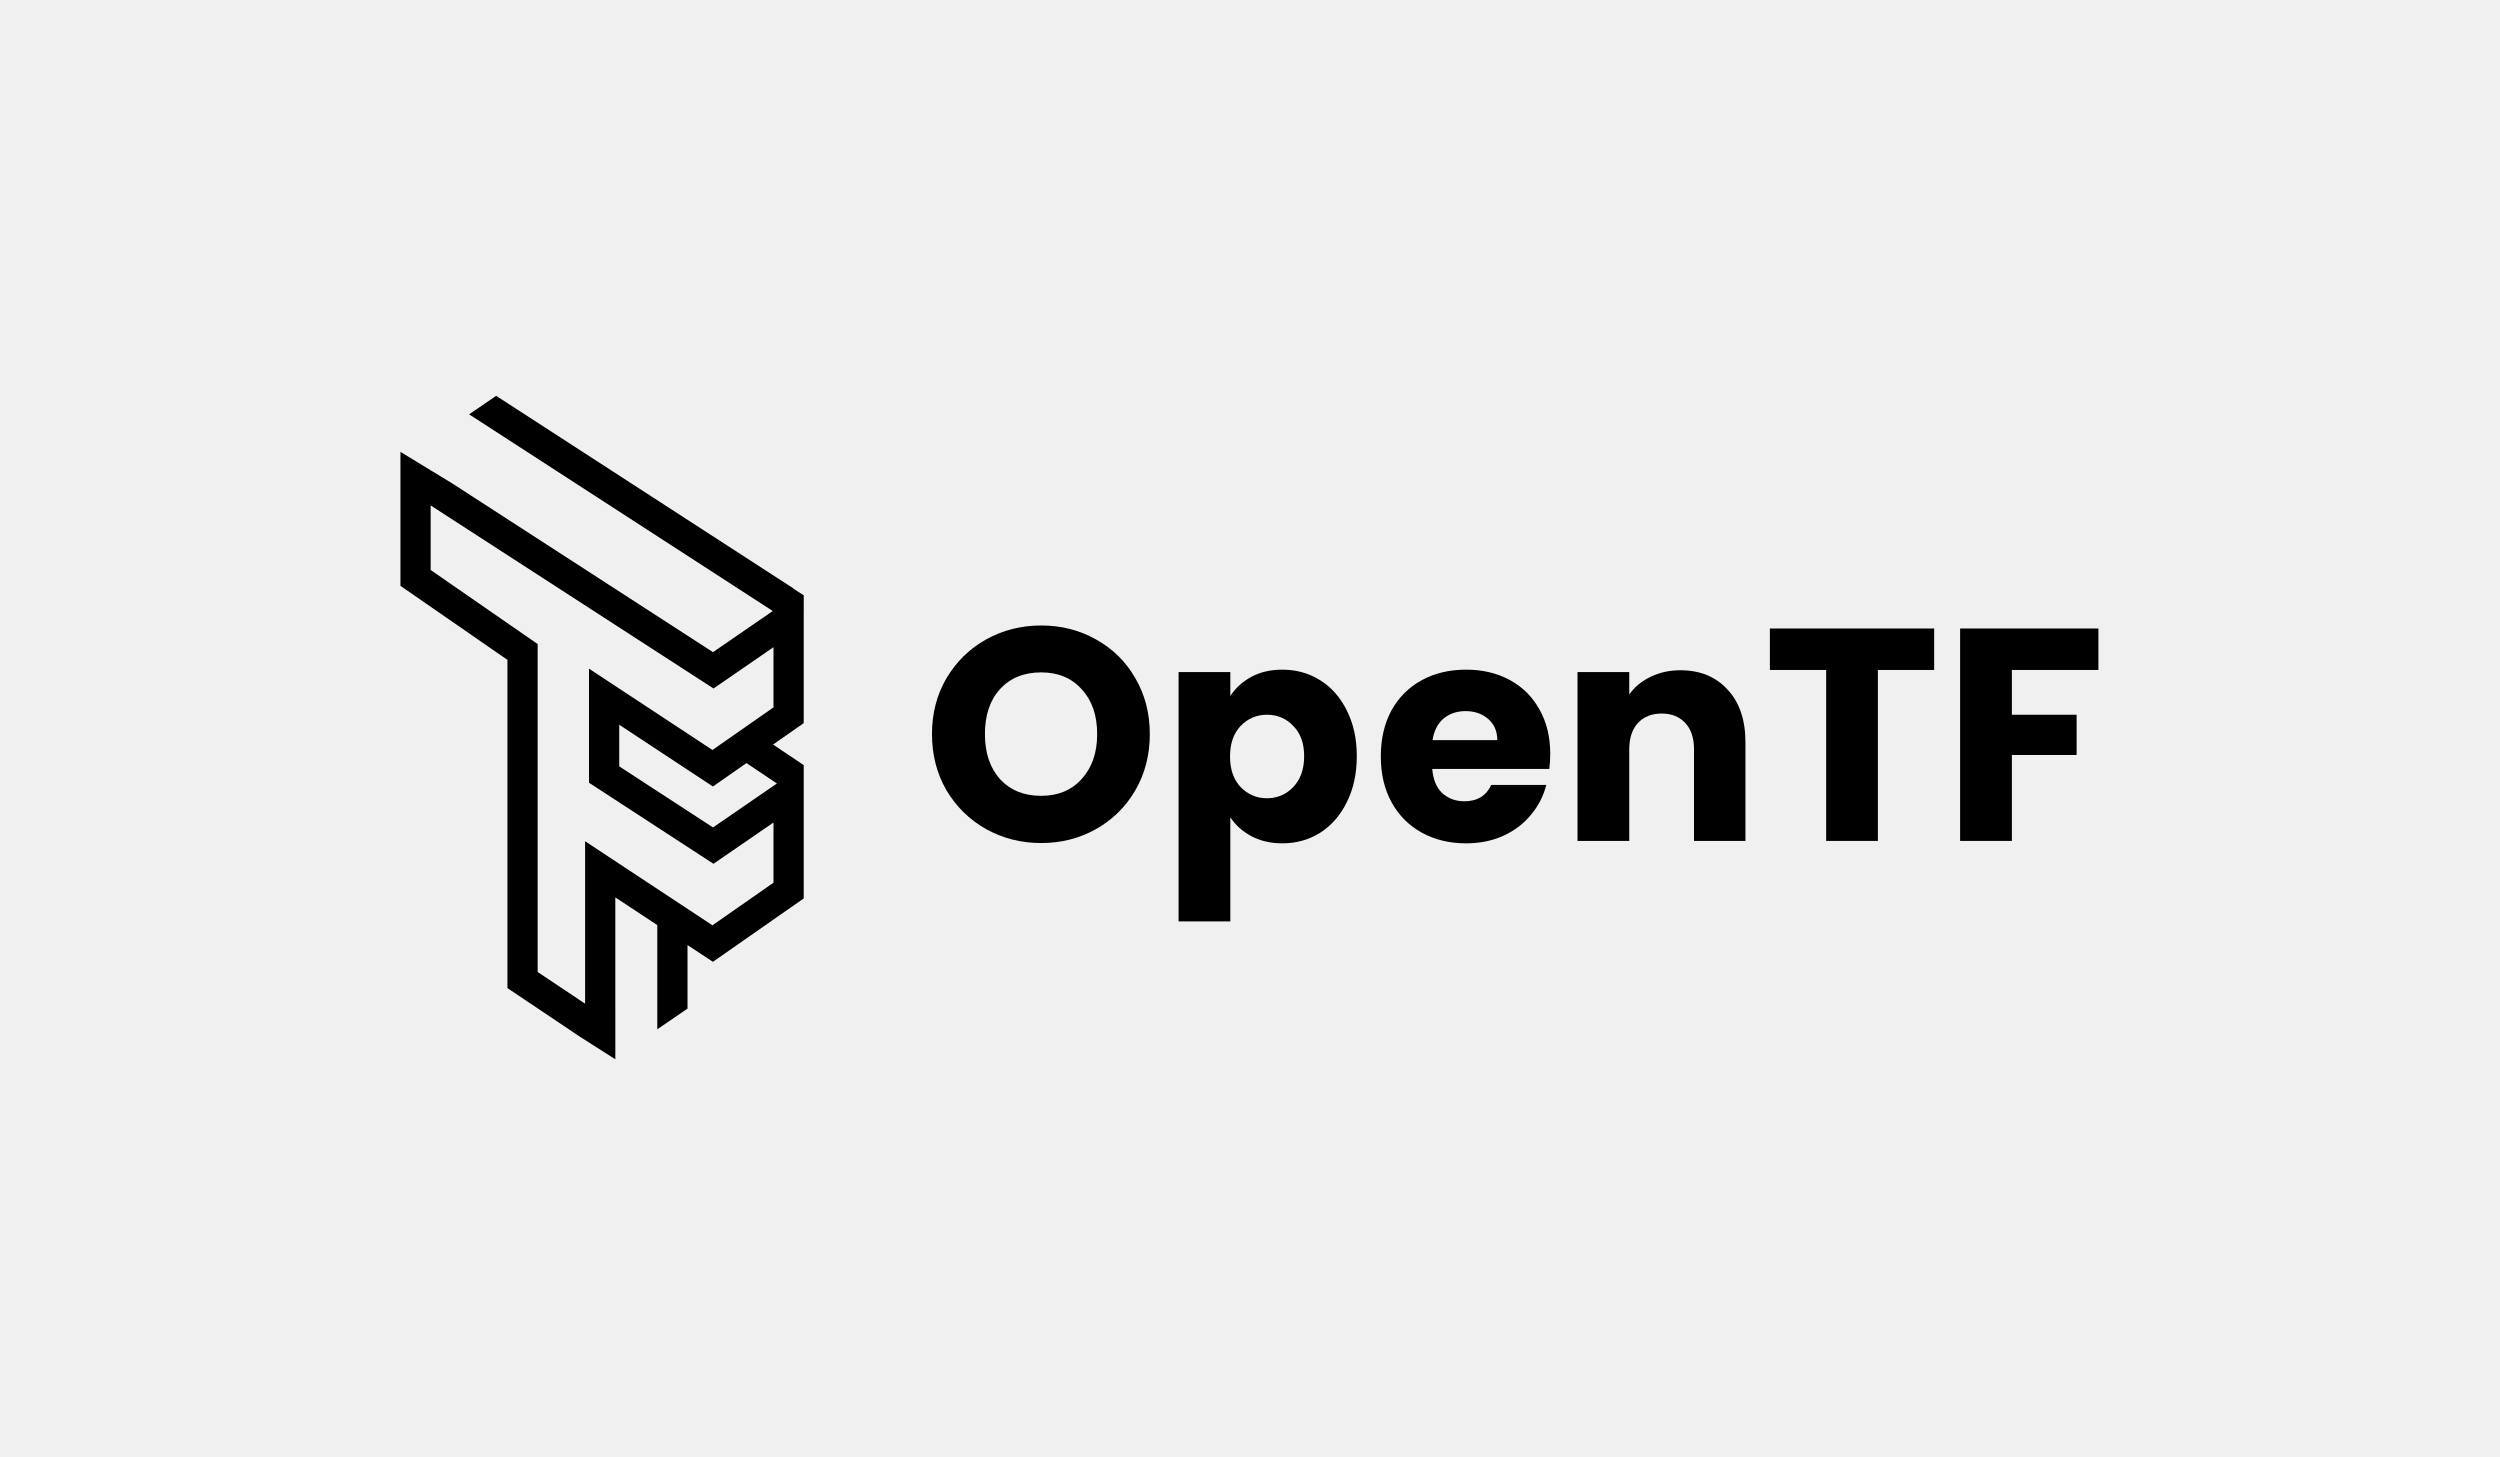
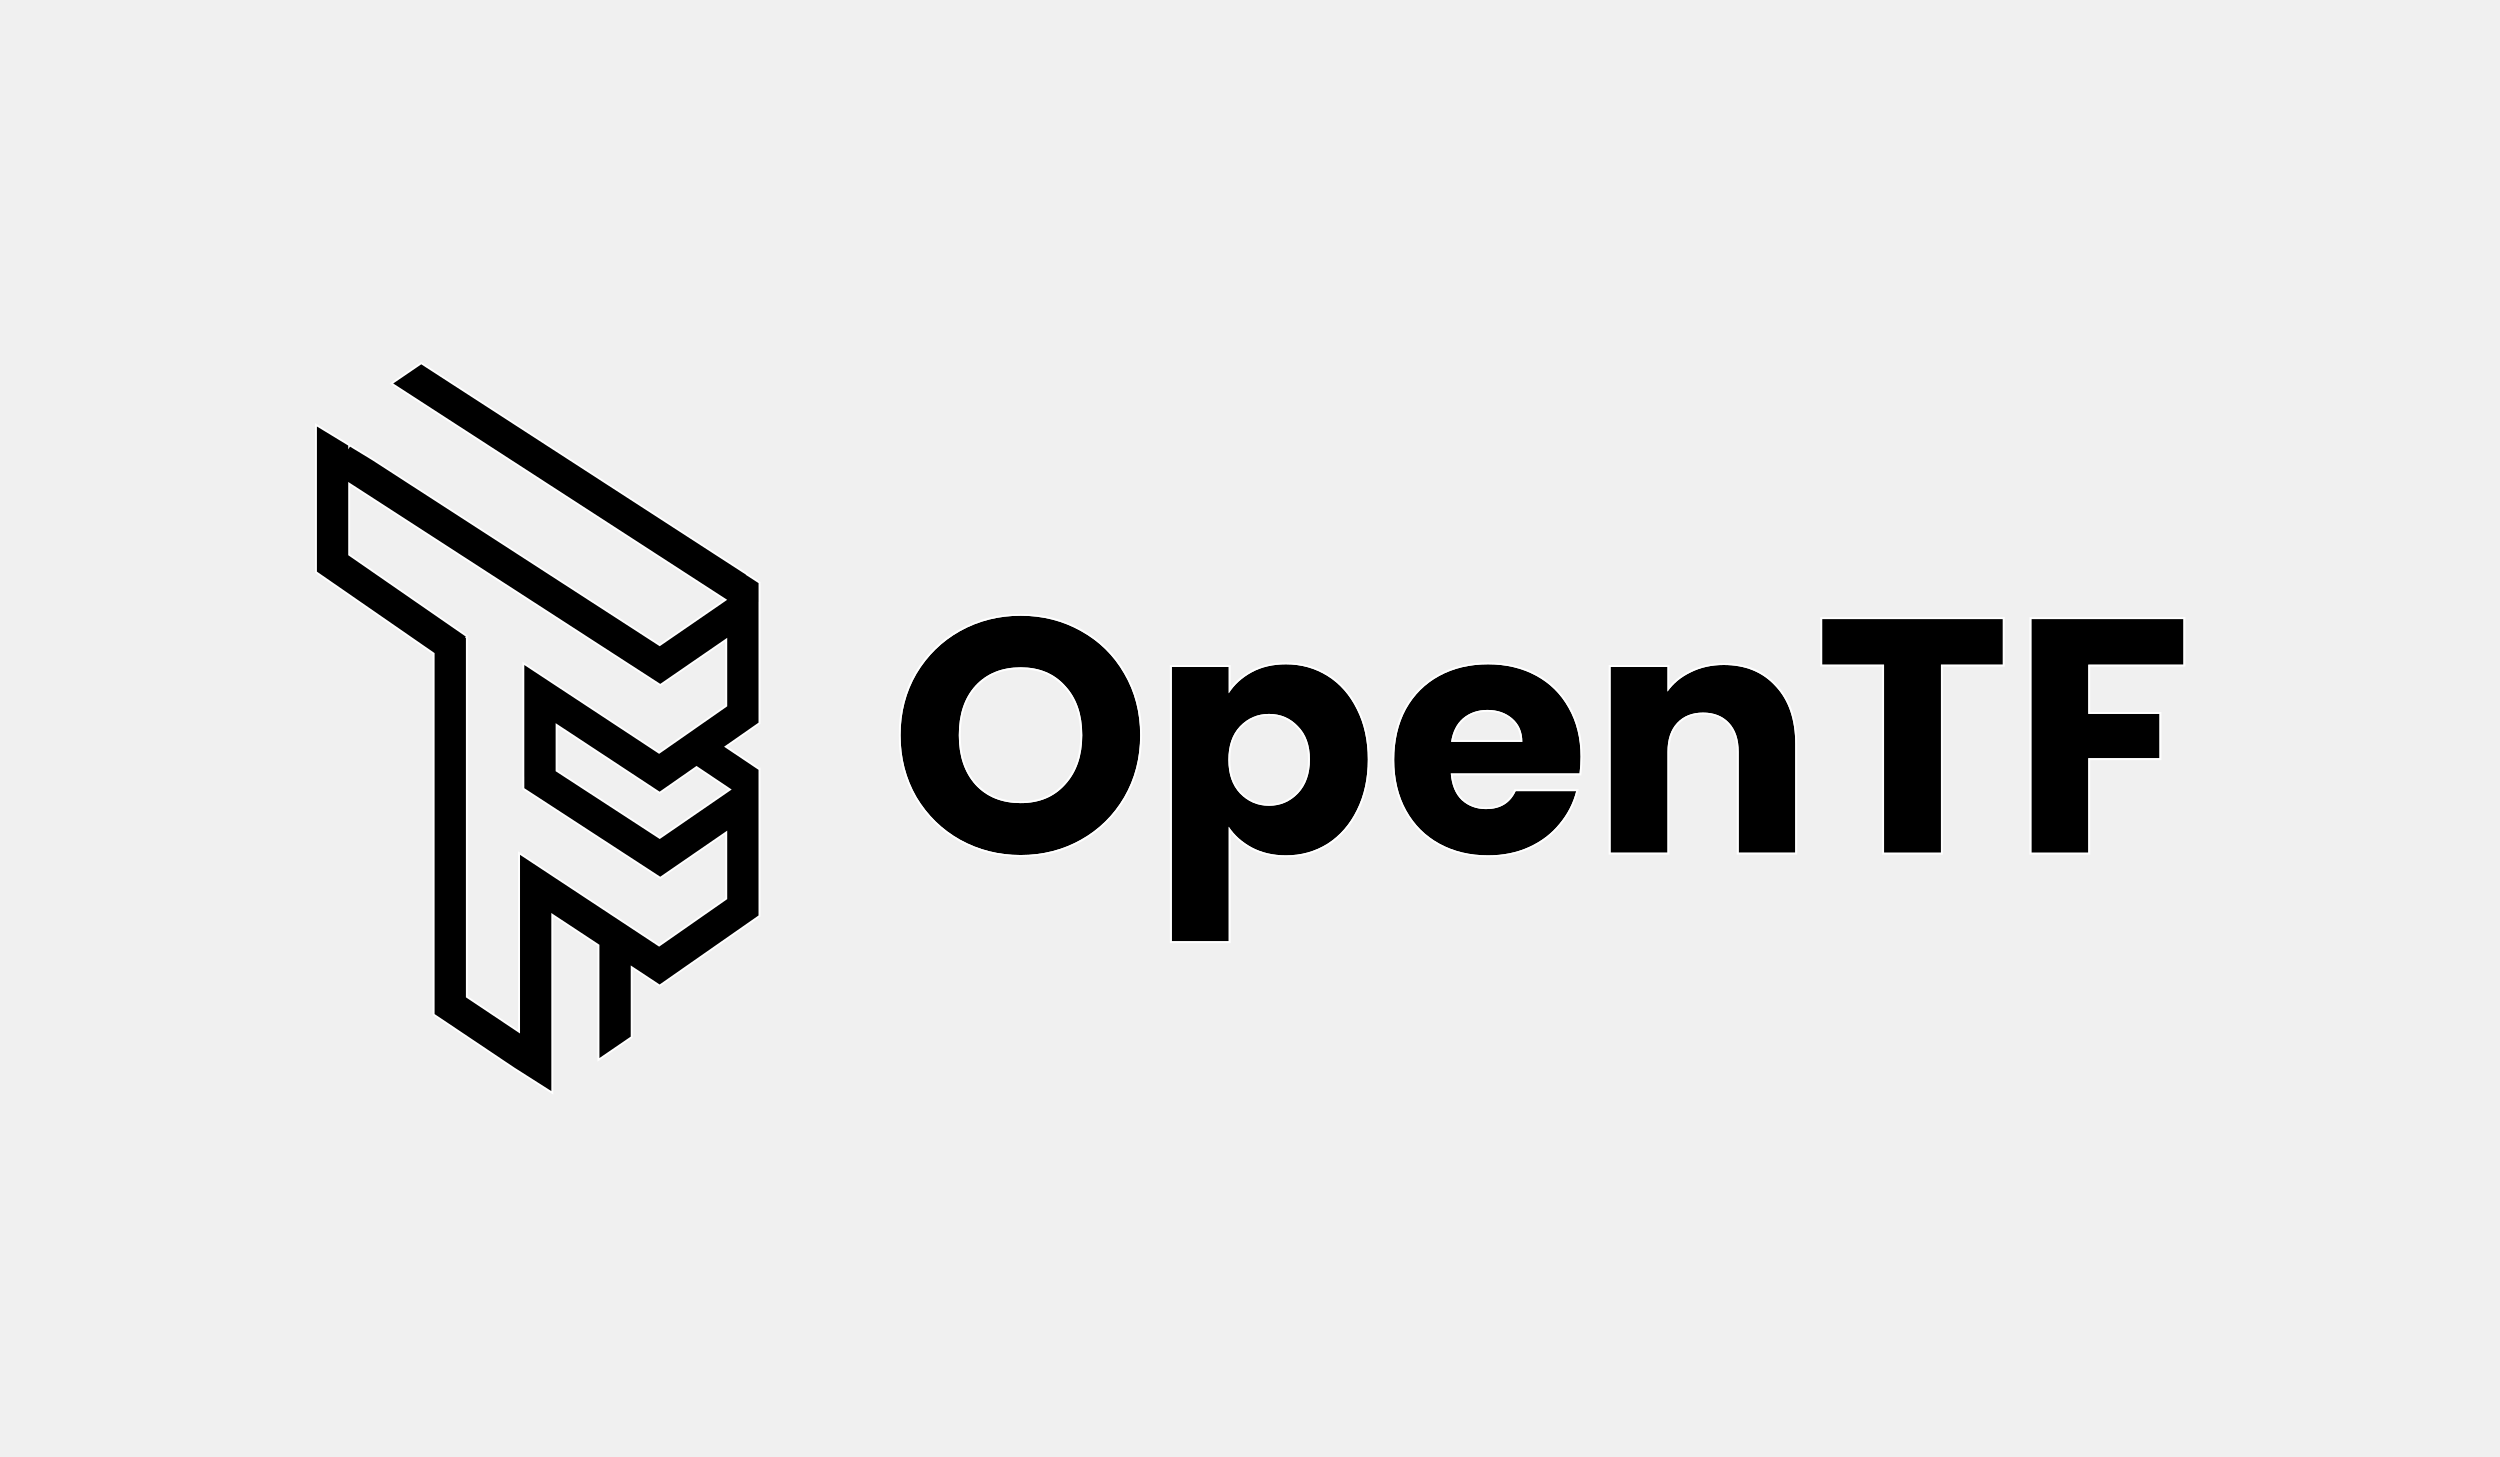
<svg xmlns="http://www.w3.org/2000/svg" width="1301" height="758" viewBox="0 0 1301 758" fill="none">
-   <path fill-rule="evenodd" clip-rule="evenodd" d="M258.21 206L244.124 215.612L402.147 317.974L371.037 339.381L235.148 251.439L224.356 244.87L224.115 245.243V244.724L208.39 235.152V304.867L264.07 343.405V514.216L270.069 518.226L301.98 539.634L320.216 551.243V525.639L320.211 525.638V467.001L342.056 481.42V535.639L357.781 524.885V491.799L371.003 500.525L418.249 467.557V398.216L418.274 398.179L418.249 398.162V398.124L418.221 398.143L402.296 387.458L418.249 376.327V319.074L418.265 319.048V309.81L412.774 306.261L412.908 306.209L258.21 206ZM304.486 437.781V522.317L279.795 505.812V335.467H279.737L279.897 335.236L224.115 296.627V263.03L371.305 358.285L402.524 336.803V368.125L388.287 378.059L388.183 377.989L388.002 378.258L370.753 390.294L306.516 347.972V402.04H306.524V407.343L371.291 449.524L402.524 428.033V459.355L370.757 481.522L304.486 437.781ZM371.007 409.292L388.461 397.112L404.288 407.731L371.051 430.602L322.249 398.818V377.168L371.007 409.292Z" fill="black" />
-   <path d="M541.842 438.717C531.451 438.717 521.9 436.302 513.188 431.473C504.581 426.645 497.706 419.926 492.563 411.318C487.524 402.605 485.005 392.842 485.005 382.03C485.005 371.217 487.524 361.507 492.563 352.899C497.706 344.291 504.581 337.572 513.188 332.743C521.9 327.914 531.451 325.5 541.842 325.5C552.234 325.5 561.733 327.914 570.34 332.743C579.051 337.572 585.874 344.291 590.807 352.899C595.845 361.507 598.364 371.217 598.364 382.03C598.364 392.842 595.845 402.605 590.807 411.318C585.769 419.926 578.946 426.645 570.34 431.473C561.733 436.302 552.234 438.717 541.842 438.717ZM541.842 414.152C550.659 414.152 557.692 411.213 562.94 405.334C568.293 399.456 570.969 391.687 570.969 382.03C570.969 372.267 568.293 364.499 562.94 358.725C557.692 352.846 550.659 349.907 541.842 349.907C532.921 349.907 525.783 352.794 520.43 358.567C515.182 364.341 512.558 372.162 512.558 382.03C512.558 391.792 515.182 399.613 520.43 405.492C525.783 411.266 532.921 414.152 541.842 414.152Z" fill="black" />
-   <path d="M640.265 362.189C642.889 358.095 646.51 354.788 651.129 352.269C655.747 349.749 661.153 348.49 667.345 348.49C674.588 348.49 681.148 350.327 687.026 354.001C692.904 357.675 697.522 362.924 700.881 369.747C704.345 376.571 706.076 384.497 706.076 393.525C706.076 402.552 704.345 410.531 700.881 417.459C697.522 424.283 692.904 429.584 687.026 433.363C681.148 437.037 674.588 438.874 667.345 438.874C661.258 438.874 655.852 437.615 651.129 435.095C646.51 432.576 642.889 429.321 640.265 425.332V479.5H613.342V349.749H640.265V362.189ZM678.681 393.525C678.681 386.806 676.792 381.557 673.013 377.778C669.34 373.894 664.774 371.952 659.316 371.952C653.963 371.952 649.397 373.894 645.618 377.778C641.945 381.662 640.108 386.964 640.108 393.682C640.108 400.4 641.945 405.702 645.618 409.586C649.397 413.47 653.963 415.412 659.316 415.412C664.669 415.412 669.235 413.47 673.013 409.586C676.792 405.597 678.681 400.243 678.681 393.525Z" fill="black" />
-   <path d="M806.741 392.265C806.741 394.784 806.583 397.409 806.268 400.138H745.338C745.758 405.597 747.489 409.796 750.533 412.735C753.682 415.57 757.513 416.987 762.027 416.987C768.744 416.987 773.415 414.152 776.039 408.484H804.694C803.224 414.257 800.548 419.454 796.664 424.073C792.886 428.692 788.11 432.313 782.337 434.938C776.564 437.562 770.109 438.874 762.971 438.874C754.365 438.874 746.702 437.037 739.985 433.363C733.267 429.689 728.019 424.44 724.24 417.617C720.462 410.793 718.572 402.815 718.572 393.682C718.572 384.549 720.409 376.571 724.083 369.747C727.862 362.924 733.11 357.675 739.827 354.001C746.545 350.327 754.26 348.49 762.971 348.49C771.473 348.49 779.031 350.274 785.643 353.844C792.256 357.413 797.399 362.504 801.073 369.118C804.851 375.731 806.741 383.447 806.741 392.265ZM779.188 385.179C779.188 380.56 777.614 376.886 774.465 374.156C771.316 371.427 767.38 370.062 762.657 370.062C758.143 370.062 754.312 371.375 751.163 373.999C748.119 376.623 746.23 380.35 745.495 385.179H779.188Z" fill="black" />
-   <path d="M874.474 348.805C884.761 348.805 892.948 352.164 899.035 358.882C905.228 365.496 908.325 374.629 908.325 386.281V437.615H881.559V389.903C881.559 384.024 880.037 379.458 876.993 376.203C873.95 372.949 869.856 371.322 864.713 371.322C859.57 371.322 855.476 372.949 852.432 376.203C849.388 379.458 847.866 384.024 847.866 389.903V437.615H820.944V349.749H847.866V361.402C850.595 357.518 854.269 354.473 858.887 352.269C863.506 349.959 868.701 348.805 874.474 348.805Z" fill="black" />
-   <path d="M1006.54 327.075V348.647H977.258V437.615H950.335V348.647H921.05V327.075H1006.54Z" fill="black" />
-   <path d="M1092.01 327.075V348.647H1046.98V371.952H1080.67V392.895H1046.98V437.615H1020.05V327.075H1092.01Z" fill="black" />
+   <path fill-rule="evenodd" clip-rule="evenodd" d="M219.218 189L203.726 199.571L377.528 312.155L343.311 335.7L193.853 238.977L181.983 231.752L181.718 232.161V231.59L164.423 221.063V297.739L225.663 340.126V527.993L232.273 532.411L267.359 555.949L287.415 568.718V540.556L287.41 540.555V476.063L311.437 491.922V551.555L328.732 539.727V503.337L343.273 512.935L395.237 476.675V400.41L395.265 400.369L395.237 400.35V400.309L395.207 400.33L377.692 388.578L395.237 376.335V313.365L395.255 313.337V303.176L389.216 299.272L389.363 299.215L219.218 189ZM270.115 443.925V536.903L242.958 518.75V331.395H242.894L243.07 331.141L181.718 288.676V251.725L343.606 356.491L377.942 332.864V367.314L362.284 378.24L362.169 378.163L361.971 378.459L342.999 391.697L272.347 345.148V404.616H272.356V410.448L343.591 456.842L377.942 433.204V467.654L343.003 492.034L270.115 443.925ZM343.278 412.592L362.476 399.196L379.882 410.875L343.326 436.03L289.652 401.072V377.26L343.278 412.592Z" fill="black" />
+   <path d="M203.726 199.571L203.444 199.158L202.823 199.582L203.454 199.991L203.726 199.571ZM219.218 189L219.489 188.58L219.21 188.4L218.936 188.587L219.218 189ZM377.528 312.155L377.811 312.567L378.428 312.142L377.8 311.735L377.528 312.155ZM343.311 335.7L343.04 336.12L343.32 336.301L343.595 336.112L343.311 335.7ZM193.853 238.977L194.125 238.557L194.113 238.549L193.853 238.977ZM181.983 231.752L182.243 231.325L181.828 231.072L181.564 231.48L181.983 231.752ZM181.718 232.161H181.218V233.854L182.138 232.433L181.718 232.161ZM181.718 231.59H182.218V231.309L181.978 231.163L181.718 231.59ZM164.423 221.063L164.683 220.636L163.923 220.173V221.063H164.423ZM164.423 297.739H163.923V298.001L164.139 298.15L164.423 297.739ZM225.663 340.126H226.163V339.864L225.947 339.715L225.663 340.126ZM225.663 527.993H225.163V528.26L225.385 528.408L225.663 527.993ZM232.273 532.411L232.551 531.996L232.55 531.995L232.273 532.411ZM267.359 555.949L267.08 556.364L267.09 556.371L267.359 555.949ZM287.415 568.718L287.147 569.139L287.915 569.629V568.718H287.415ZM287.415 540.556H287.915V540.131L287.496 540.063L287.415 540.556ZM287.41 540.555H286.91V540.98L287.329 541.049L287.41 540.555ZM287.41 476.063L287.685 475.646L286.91 475.134V476.063H287.41ZM311.437 491.922H311.937V491.653L311.712 491.505L311.437 491.922ZM311.437 551.555H310.937V552.503L311.719 551.968L311.437 551.555ZM328.732 539.727L329.014 540.14L329.232 539.991V539.727H328.732ZM328.732 503.337L329.007 502.92L328.232 502.408V503.337H328.732ZM343.273 512.935L342.998 513.352L343.281 513.539L343.56 513.345L343.273 512.935ZM395.237 476.675L395.523 477.085L395.737 476.936V476.675H395.237ZM395.237 400.41L394.822 400.131L394.737 400.258V400.41H395.237ZM395.265 400.369L395.68 400.647L395.959 400.232L395.543 399.954L395.265 400.369ZM395.237 400.35H394.737V400.617L394.959 400.766L395.237 400.35ZM395.237 400.309H395.737V399.358L394.954 399.897L395.237 400.309ZM395.207 400.33L394.928 400.745L395.21 400.934L395.49 400.742L395.207 400.33ZM377.692 388.578L377.406 388.168L376.807 388.586L377.413 388.993L377.692 388.578ZM395.237 376.335L395.523 376.745L395.737 376.596V376.335H395.237ZM395.237 313.365L394.817 313.094L394.737 313.217V313.365H395.237ZM395.255 313.337L395.675 313.608L395.755 313.484V313.337H395.255ZM395.255 303.176H395.755V302.904L395.527 302.756L395.255 303.176ZM389.216 299.272L389.035 298.806L388.122 299.16L388.944 299.692L389.216 299.272ZM389.363 299.215L389.544 299.681L390.457 299.328L389.635 298.795L389.363 299.215ZM270.115 536.903L269.837 537.318L270.615 537.838V536.903H270.115ZM270.115 443.925L270.39 443.508L269.615 442.996V443.925H270.115ZM242.958 518.75H242.458V519.017L242.68 519.166L242.958 518.75ZM242.958 331.395H243.458V330.895H242.958V331.395ZM242.894 331.395L242.483 331.11L241.94 331.895H242.894V331.395ZM243.07 331.141L243.481 331.425L243.766 331.014L243.355 330.73L243.07 331.141ZM181.718 288.676H181.218V288.938L181.434 289.087L181.718 288.676ZM181.718 251.725L181.99 251.305L181.218 250.805V251.725H181.718ZM343.606 356.491L343.334 356.911L343.614 357.092L343.889 356.903L343.606 356.491ZM377.942 332.864H378.442V331.913L377.659 332.452L377.942 332.864ZM377.942 367.314L378.228 367.724L378.442 367.575V367.314H377.942ZM362.284 378.24L362.006 378.655L362.29 378.846L362.57 378.65L362.284 378.24ZM362.169 378.163L362.448 377.748L362.033 377.469L361.754 377.884L362.169 378.163ZM361.971 378.459L362.257 378.869L362.334 378.815L362.386 378.737L361.971 378.459ZM342.999 391.697L342.724 392.114L343.007 392.301L343.285 392.107L342.999 391.697ZM272.347 345.148L272.622 344.731L271.847 344.22V345.148H272.347ZM272.347 404.616H271.847V405.116H272.347V404.616ZM272.356 404.616H272.856V404.116H272.356V404.616ZM272.356 410.448H271.856V410.719L272.084 410.867L272.356 410.448ZM343.591 456.842L343.318 457.261L343.599 457.443L343.874 457.254L343.591 456.842ZM377.942 433.204H378.442V432.253L377.659 432.792L377.942 433.204ZM377.942 467.654L378.228 468.064L378.442 467.915V467.654H377.942ZM343.003 492.034L342.728 492.451L343.011 492.638L343.289 492.444L343.003 492.034ZM362.476 399.196L362.754 398.781L362.47 398.59L362.189 398.786L362.476 399.196ZM343.278 412.592L343.003 413.009L343.286 413.196L343.564 413.002L343.278 412.592ZM379.882 410.875L380.165 411.287L380.772 410.87L380.161 410.46L379.882 410.875ZM343.326 436.03L343.053 436.448L343.334 436.631L343.61 436.441L343.326 436.03ZM289.652 401.072H289.152V401.343L289.379 401.491L289.652 401.072ZM289.652 377.26L289.927 376.843L289.152 376.332V377.26H289.652ZM204.007 199.984L219.499 189.413L218.936 188.587L203.444 199.158L204.007 199.984ZM377.8 311.735L203.997 199.152L203.454 199.991L377.256 312.575L377.8 311.735ZM343.595 336.112L377.811 312.567L377.244 311.743L343.028 335.288L343.595 336.112ZM193.581 239.396L343.04 336.12L343.583 335.28L194.124 238.557L193.581 239.396ZM181.723 232.179L193.593 239.404L194.113 238.549L182.243 231.325L181.723 232.179ZM182.138 232.433L182.403 232.023L181.564 231.48L181.299 231.89L182.138 232.433ZM181.218 231.59V232.161H182.218V231.59H181.218ZM164.163 221.49L181.458 232.018L181.978 231.163L164.683 220.636L164.163 221.49ZM164.923 297.739V221.063H163.923V297.739H164.923ZM225.947 339.715L164.708 297.328L164.139 298.15L225.378 340.537L225.947 339.715ZM226.163 527.993V340.126H225.163V527.993H226.163ZM232.55 531.995L225.941 527.577L225.385 528.408L231.995 532.826L232.55 531.995ZM267.637 555.534L232.551 531.996L231.994 532.826L267.08 556.364L267.637 555.534ZM287.684 568.296L267.627 555.527L267.09 556.371L287.147 569.139L287.684 568.296ZM286.915 540.556V568.718H287.915V540.556H286.915ZM287.329 541.049L287.335 541.05L287.496 540.063L287.49 540.062L287.329 541.049ZM286.91 476.063V540.555H287.91V476.063H286.91ZM311.712 491.505L287.685 475.646L287.134 476.48L311.161 492.339L311.712 491.505ZM311.937 551.555V491.922H310.937V551.555H311.937ZM328.45 539.315L311.154 551.142L311.719 551.968L329.014 540.14L328.45 539.315ZM328.232 503.337V539.727H329.232V503.337H328.232ZM343.549 512.518L329.007 502.92L328.456 503.754L342.998 513.352L343.549 512.518ZM394.951 476.265L342.987 512.525L343.56 513.345L395.523 477.085L394.951 476.265ZM394.737 400.41V476.675H395.737V400.41H394.737ZM394.85 400.09L394.822 400.131L395.653 400.689L395.68 400.647L394.85 400.09ZM394.959 400.766L394.986 400.784L395.543 399.954L395.516 399.935L394.959 400.766ZM394.737 400.309V400.35H395.737V400.309H394.737ZM395.49 400.742L395.521 400.721L394.954 399.897L394.923 399.918L395.49 400.742ZM377.413 388.993L394.928 400.745L395.485 399.915L377.971 388.163L377.413 388.993ZM394.951 375.925L377.406 388.168L377.978 388.988L395.523 376.745L394.951 375.925ZM394.737 313.365V376.335H395.737V313.365H394.737ZM394.835 313.066L394.817 313.094L395.658 313.635L395.675 313.608L394.835 313.066ZM394.755 303.176V313.337H395.755V303.176H394.755ZM388.944 299.692L394.984 303.596L395.527 302.756L389.487 298.852L388.944 299.692ZM389.183 298.749L389.035 298.806L389.397 299.738L389.544 299.681L389.183 298.749ZM218.946 189.42L389.091 299.635L389.635 298.795L219.489 188.58L218.946 189.42ZM270.615 536.903V443.925H269.615V536.903H270.615ZM242.68 519.166L269.837 537.318L270.392 536.487L243.236 518.334L242.68 519.166ZM242.458 331.395V518.75H243.458V331.395H242.458ZM242.894 331.895H242.958V330.895H242.894V331.895ZM242.659 330.856L242.483 331.11L243.305 331.679L243.481 331.425L242.659 330.856ZM181.434 289.087L242.786 331.552L243.355 330.73L182.003 288.265L181.434 289.087ZM181.218 251.725V288.676H182.218V251.725H181.218ZM343.878 356.072L181.99 251.305L181.447 252.144L343.334 356.911L343.878 356.072ZM377.659 332.452L343.323 356.079L343.889 356.903L378.226 333.276L377.659 332.452ZM378.442 367.314V332.864H377.442V367.314H378.442ZM362.57 378.65L378.228 367.724L377.656 366.904L361.998 377.83L362.57 378.65ZM361.891 378.578L362.006 378.655L362.563 377.825L362.448 377.748L361.891 378.578ZM362.386 378.737L362.584 378.441L361.754 377.884L361.556 378.18L362.386 378.737ZM343.285 392.107L362.257 378.869L361.685 378.049L342.713 391.287L343.285 392.107ZM272.072 345.566L342.724 392.114L343.274 391.279L272.622 344.731L272.072 345.566ZM272.847 404.616V345.148H271.847V404.616H272.847ZM272.356 404.116H272.347V405.116H272.356V404.116ZM272.856 410.448V404.616H271.856V410.448H272.856ZM343.864 456.423L272.629 410.029L272.084 410.867L343.318 457.261L343.864 456.423ZM377.659 432.792L343.308 456.43L343.874 457.254L378.226 433.616L377.659 432.792ZM378.442 467.654V433.204H377.442V467.654H378.442ZM343.289 492.444L378.228 468.064L377.656 467.244L342.717 491.624L343.289 492.444ZM269.839 444.342L342.728 492.451L343.279 491.617L270.39 443.508L269.839 444.342ZM362.189 398.786L342.992 412.182L343.564 413.002L362.762 399.606L362.189 398.786ZM380.161 410.46L362.754 398.781L362.197 399.611L379.603 411.29L380.161 410.46ZM343.61 436.441L380.165 411.287L379.599 410.463L343.043 435.618L343.61 436.441ZM289.379 401.491L343.053 436.448L343.599 435.611L289.924 400.653L289.379 401.491ZM289.152 377.26V401.072H290.152V377.26H289.152ZM343.553 412.174L289.927 376.843L289.377 377.678L343.003 413.009L343.553 412.174Z" fill="white" />
+   <mask id="path-3-outside-1_148_230" maskUnits="userSpaceOnUse" x="467.66" y="319.433" width="670" height="172" fill="black">
+     <rect fill="white" x="467.66" y="319.433" width="670" height="172" />
+     <path d="M531.172 444.955C519.743 444.955 509.238 442.299 499.656 436.988C490.19 431.677 482.629 424.288 476.972 414.82C471.431 405.237 468.66 394.499 468.66 382.607C468.66 370.715 471.431 360.035 476.972 350.567C482.629 341.1 490.19 333.71 499.656 328.399C509.238 323.088 519.743 320.433 531.172 320.433C542.601 320.433 553.049 323.088 562.515 328.399C572.097 333.71 579.601 341.1 585.027 350.567C590.568 360.035 593.338 370.715 593.338 382.607C593.338 394.499 590.568 405.237 585.027 414.82C579.485 424.288 571.982 431.677 562.515 436.988C553.049 442.299 542.601 444.955 531.172 444.955ZM531.172 417.938C540.87 417.938 548.604 414.705 554.376 408.239C560.264 401.773 563.208 393.229 563.208 382.607C563.208 371.87 560.264 363.326 554.376 356.975C548.604 350.51 540.87 347.277 531.172 347.277C521.36 347.277 513.51 350.452 507.622 356.802C501.85 363.152 498.964 371.754 498.964 382.607C498.964 393.345 501.85 401.946 507.622 408.412C513.51 414.762 521.36 417.938 531.172 417.938Z" />
+     <path d="M639.423 360.786C642.309 356.283 646.292 352.646 651.372 349.875C656.451 347.104 662.396 345.718 669.208 345.718C677.173 345.718 684.388 347.739 690.853 351.78C697.318 355.821 702.397 361.594 706.092 369.099C709.901 376.603 711.806 385.32 711.806 395.25C711.806 405.179 709.901 413.954 706.092 421.574C702.397 429.079 697.318 434.91 690.853 439.066C684.388 443.107 677.173 445.128 669.208 445.128C662.512 445.128 656.567 443.742 651.372 440.971C646.292 438.2 642.309 434.621 639.423 430.234V489.81H609.812V347.104H639.423V360.786ZM681.675 395.25C681.675 387.861 679.597 382.088 675.442 377.931C671.401 373.659 666.379 371.523 660.376 371.523C654.489 371.523 649.467 373.659 645.311 377.931C641.27 382.203 639.25 388.034 639.25 395.423C639.25 402.812 641.27 408.643 645.311 412.915C649.467 417.187 654.489 419.323 660.376 419.323C666.264 419.323 671.286 417.187 675.442 412.915C679.597 408.528 681.675 402.639 681.675 395.25Z" />
+     <path d="M822.522 393.864C822.522 396.635 822.349 399.522 822.003 402.524H754.988C755.45 408.528 757.354 413.146 760.702 416.379C764.166 419.496 768.379 421.055 773.343 421.055C780.732 421.055 785.869 417.937 788.755 411.703H820.271C818.655 418.053 815.711 423.768 811.44 428.848C807.284 433.928 802.031 437.912 795.682 440.798C789.332 443.685 782.232 445.128 774.382 445.128C764.916 445.128 756.489 443.107 749.1 439.066C741.712 435.025 735.94 429.252 731.784 421.748C727.628 414.243 725.55 405.468 725.55 395.423C725.55 385.378 727.57 376.603 731.611 369.099C735.767 361.594 741.539 355.821 748.927 351.78C756.315 347.739 764.801 345.718 774.382 345.718C783.733 345.718 792.045 347.681 799.318 351.607C806.591 355.532 812.248 361.132 816.288 368.406C820.444 375.68 822.522 384.166 822.522 393.864ZM792.218 386.071C792.218 380.991 790.487 376.95 787.023 373.948C783.56 370.946 779.231 369.445 774.036 369.445C769.072 369.445 764.858 370.888 761.395 373.775C758.047 376.661 755.969 380.76 755.161 386.071H792.218Z" />
+     <path d="M897.019 346.065C908.333 346.065 917.337 349.759 924.033 357.149C930.844 364.422 934.25 374.467 934.25 387.283V443.742H904.812V391.267C904.812 384.801 903.138 379.778 899.79 376.199C896.442 372.62 891.94 370.83 886.283 370.83C880.626 370.83 876.124 372.62 872.776 376.199C869.429 379.778 867.755 384.801 867.755 391.267V443.742H838.143V347.104H867.755V359.92C870.756 355.648 874.797 352.299 879.876 349.875C884.956 347.335 890.67 346.065 897.019 346.065Z" />
+     <path d="M1042.27 322.165V345.891H1010.07V443.742H980.455V345.891H948.246V322.165H1042.27Z" />
+     <path d="M1136.27 322.165V345.891H1086.75V371.523H1123.8V394.557H1086.75V443.742H1057.14V322.165H1136.27Z" />
+   </mask>
+   <path d="M531.172 444.955C519.743 444.955 509.238 442.299 499.656 436.988C490.19 431.677 482.629 424.288 476.972 414.82C471.431 405.237 468.66 394.499 468.66 382.607C468.66 370.715 471.431 360.035 476.972 350.567C482.629 341.1 490.19 333.71 499.656 328.399C509.238 323.088 519.743 320.433 531.172 320.433C542.601 320.433 553.049 323.088 562.515 328.399C572.097 333.71 579.601 341.1 585.027 350.567C590.568 360.035 593.338 370.715 593.338 382.607C593.338 394.499 590.568 405.237 585.027 414.82C579.485 424.288 571.982 431.677 562.515 436.988C553.049 442.299 542.601 444.955 531.172 444.955ZM531.172 417.938C540.87 417.938 548.604 414.705 554.376 408.239C560.264 401.773 563.208 393.229 563.208 382.607C563.208 371.87 560.264 363.326 554.376 356.975C548.604 350.51 540.87 347.277 531.172 347.277C521.36 347.277 513.51 350.452 507.622 356.802C501.85 363.152 498.964 371.754 498.964 382.607C498.964 393.345 501.85 401.946 507.622 408.412C513.51 414.762 521.36 417.938 531.172 417.938Z" fill="black" />
+   <path d="M639.423 360.786C642.309 356.283 646.292 352.646 651.372 349.875C656.451 347.104 662.396 345.718 669.208 345.718C677.173 345.718 684.388 347.739 690.853 351.78C697.318 355.821 702.397 361.594 706.092 369.099C709.901 376.603 711.806 385.32 711.806 395.25C711.806 405.179 709.901 413.954 706.092 421.574C702.397 429.079 697.318 434.91 690.853 439.066C684.388 443.107 677.173 445.128 669.208 445.128C662.512 445.128 656.567 443.742 651.372 440.971C646.292 438.2 642.309 434.621 639.423 430.234V489.81H609.812V347.104H639.423V360.786ZM681.675 395.25C681.675 387.861 679.597 382.088 675.442 377.931C671.401 373.659 666.379 371.523 660.376 371.523C654.489 371.523 649.467 373.659 645.311 377.931C641.27 382.203 639.25 388.034 639.25 395.423C639.25 402.812 641.27 408.643 645.311 412.915C649.467 417.187 654.489 419.323 660.376 419.323C666.264 419.323 671.286 417.187 675.442 412.915C679.597 408.528 681.675 402.639 681.675 395.25Z" fill="black" />
+   <path d="M822.522 393.864C822.522 396.635 822.349 399.522 822.003 402.524H754.988C755.45 408.528 757.354 413.146 760.702 416.379C764.166 419.496 768.379 421.055 773.343 421.055C780.732 421.055 785.869 417.937 788.755 411.703H820.271C818.655 418.053 815.711 423.768 811.44 428.848C807.284 433.928 802.031 437.912 795.682 440.798C789.332 443.685 782.232 445.128 774.382 445.128C764.916 445.128 756.489 443.107 749.1 439.066C741.712 435.025 735.94 429.252 731.784 421.748C727.628 414.243 725.55 405.468 725.55 395.423C725.55 385.378 727.57 376.603 731.611 369.099C735.767 361.594 741.539 355.821 748.927 351.78C756.315 347.739 764.801 345.718 774.382 345.718C783.733 345.718 792.045 347.681 799.318 351.607C806.591 355.532 812.248 361.132 816.288 368.406C820.444 375.68 822.522 384.166 822.522 393.864ZM792.218 386.071C792.218 380.991 790.487 376.95 787.023 373.948C783.56 370.946 779.231 369.445 774.036 369.445C769.072 369.445 764.858 370.888 761.395 373.775C758.047 376.661 755.969 380.76 755.161 386.071H792.218Z" fill="black" />
+   <path d="M897.019 346.065C908.333 346.065 917.337 349.759 924.033 357.149C930.844 364.422 934.25 374.467 934.25 387.283V443.742H904.812V391.267C904.812 384.801 903.138 379.778 899.79 376.199C896.442 372.62 891.94 370.83 886.283 370.83C880.626 370.83 876.124 372.62 872.776 376.199C869.429 379.778 867.755 384.801 867.755 391.267V443.742H838.143V347.104H867.755V359.92C870.756 355.648 874.797 352.299 879.876 349.875C884.956 347.335 890.67 346.065 897.019 346.065Z" fill="black" />
+   <path d="M1042.27 322.165V345.891H1010.07V443.742H980.455V345.891H948.246V322.165H1042.27Z" fill="black" />
+   <path d="M1136.27 322.165V345.891H1086.75V371.523H1123.8V394.557H1086.75V443.742H1057.14V322.165H1136.27Z" fill="black" />
+   <path d="M531.172 444.955C519.743 444.955 509.238 442.299 499.656 436.988C490.19 431.677 482.629 424.288 476.972 414.82C471.431 405.237 468.66 394.499 468.66 382.607C468.66 370.715 471.431 360.035 476.972 350.567C482.629 341.1 490.19 333.71 499.656 328.399C509.238 323.088 519.743 320.433 531.172 320.433C542.601 320.433 553.049 323.088 562.515 328.399C572.097 333.71 579.601 341.1 585.027 350.567C590.568 360.035 593.338 370.715 593.338 382.607C593.338 394.499 590.568 405.237 585.027 414.82C579.485 424.288 571.982 431.677 562.515 436.988C553.049 442.299 542.601 444.955 531.172 444.955ZM531.172 417.938C540.87 417.938 548.604 414.705 554.376 408.239C560.264 401.773 563.208 393.229 563.208 382.607C563.208 371.87 560.264 363.326 554.376 356.975C548.604 350.51 540.87 347.277 531.172 347.277C521.36 347.277 513.51 350.452 507.622 356.802C501.85 363.152 498.964 371.754 498.964 382.607C498.964 393.345 501.85 401.946 507.622 408.412C513.51 414.762 521.36 417.938 531.172 417.938Z" stroke="white" stroke-width="2" mask="url(#path-3-outside-1_148_230)" />
+   <path d="M639.423 360.786C642.309 356.283 646.292 352.646 651.372 349.875C656.451 347.104 662.396 345.718 669.208 345.718C677.173 345.718 684.388 347.739 690.853 351.78C697.318 355.821 702.397 361.594 706.092 369.099C709.901 376.603 711.806 385.32 711.806 395.25C711.806 405.179 709.901 413.954 706.092 421.574C702.397 429.079 697.318 434.91 690.853 439.066C684.388 443.107 677.173 445.128 669.208 445.128C662.512 445.128 656.567 443.742 651.372 440.971C646.292 438.2 642.309 434.621 639.423 430.234V489.81H609.812V347.104H639.423V360.786ZM681.675 395.25C681.675 387.861 679.597 382.088 675.442 377.931C671.401 373.659 666.379 371.523 660.376 371.523C654.489 371.523 649.467 373.659 645.311 377.931C641.27 382.203 639.25 388.034 639.25 395.423C639.25 402.812 641.27 408.643 645.311 412.915C649.467 417.187 654.489 419.323 660.376 419.323C666.264 419.323 671.286 417.187 675.442 412.915C679.597 408.528 681.675 402.639 681.675 395.25Z" stroke="white" stroke-width="2" mask="url(#path-3-outside-1_148_230)" />
+   <path d="M822.522 393.864C822.522 396.635 822.349 399.522 822.003 402.524H754.988C755.45 408.528 757.354 413.146 760.702 416.379C764.166 419.496 768.379 421.055 773.343 421.055C780.732 421.055 785.869 417.937 788.755 411.703H820.271C818.655 418.053 815.711 423.768 811.44 428.848C807.284 433.928 802.031 437.912 795.682 440.798C789.332 443.685 782.232 445.128 774.382 445.128C764.916 445.128 756.489 443.107 749.1 439.066C741.712 435.025 735.94 429.252 731.784 421.748C727.628 414.243 725.55 405.468 725.55 395.423C725.55 385.378 727.57 376.603 731.611 369.099C735.767 361.594 741.539 355.821 748.927 351.78C756.315 347.739 764.801 345.718 774.382 345.718C783.733 345.718 792.045 347.681 799.318 351.607C806.591 355.532 812.248 361.132 816.288 368.406C820.444 375.68 822.522 384.166 822.522 393.864ZM792.218 386.071C792.218 380.991 790.487 376.95 787.023 373.948C783.56 370.946 779.231 369.445 774.036 369.445C769.072 369.445 764.858 370.888 761.395 373.775C758.047 376.661 755.969 380.76 755.161 386.071H792.218Z" stroke="white" stroke-width="2" mask="url(#path-3-outside-1_148_230)" />
+   <path d="M897.019 346.065C908.333 346.065 917.337 349.759 924.033 357.149C930.844 364.422 934.25 374.467 934.25 387.283V443.742H904.812V391.267C904.812 384.801 903.138 379.778 899.79 376.199C896.442 372.62 891.94 370.83 886.283 370.83C880.626 370.83 876.124 372.62 872.776 376.199C869.429 379.778 867.755 384.801 867.755 391.267V443.742H838.143V347.104H867.755V359.92C870.756 355.648 874.797 352.299 879.876 349.875C884.956 347.335 890.67 346.065 897.019 346.065Z" stroke="white" stroke-width="2" mask="url(#path-3-outside-1_148_230)" />
+   <path d="M1042.27 322.165V345.891H1010.07V443.742H980.455V345.891H948.246V322.165H1042.27Z" stroke="white" stroke-width="2" mask="url(#path-3-outside-1_148_230)" />
+   <path d="M1136.27 322.165V345.891H1086.75V371.523H1123.8V394.557H1086.75V443.742H1057.14V322.165H1136.27Z" stroke="white" stroke-width="2" mask="url(#path-3-outside-1_148_230)" />
</svg>
